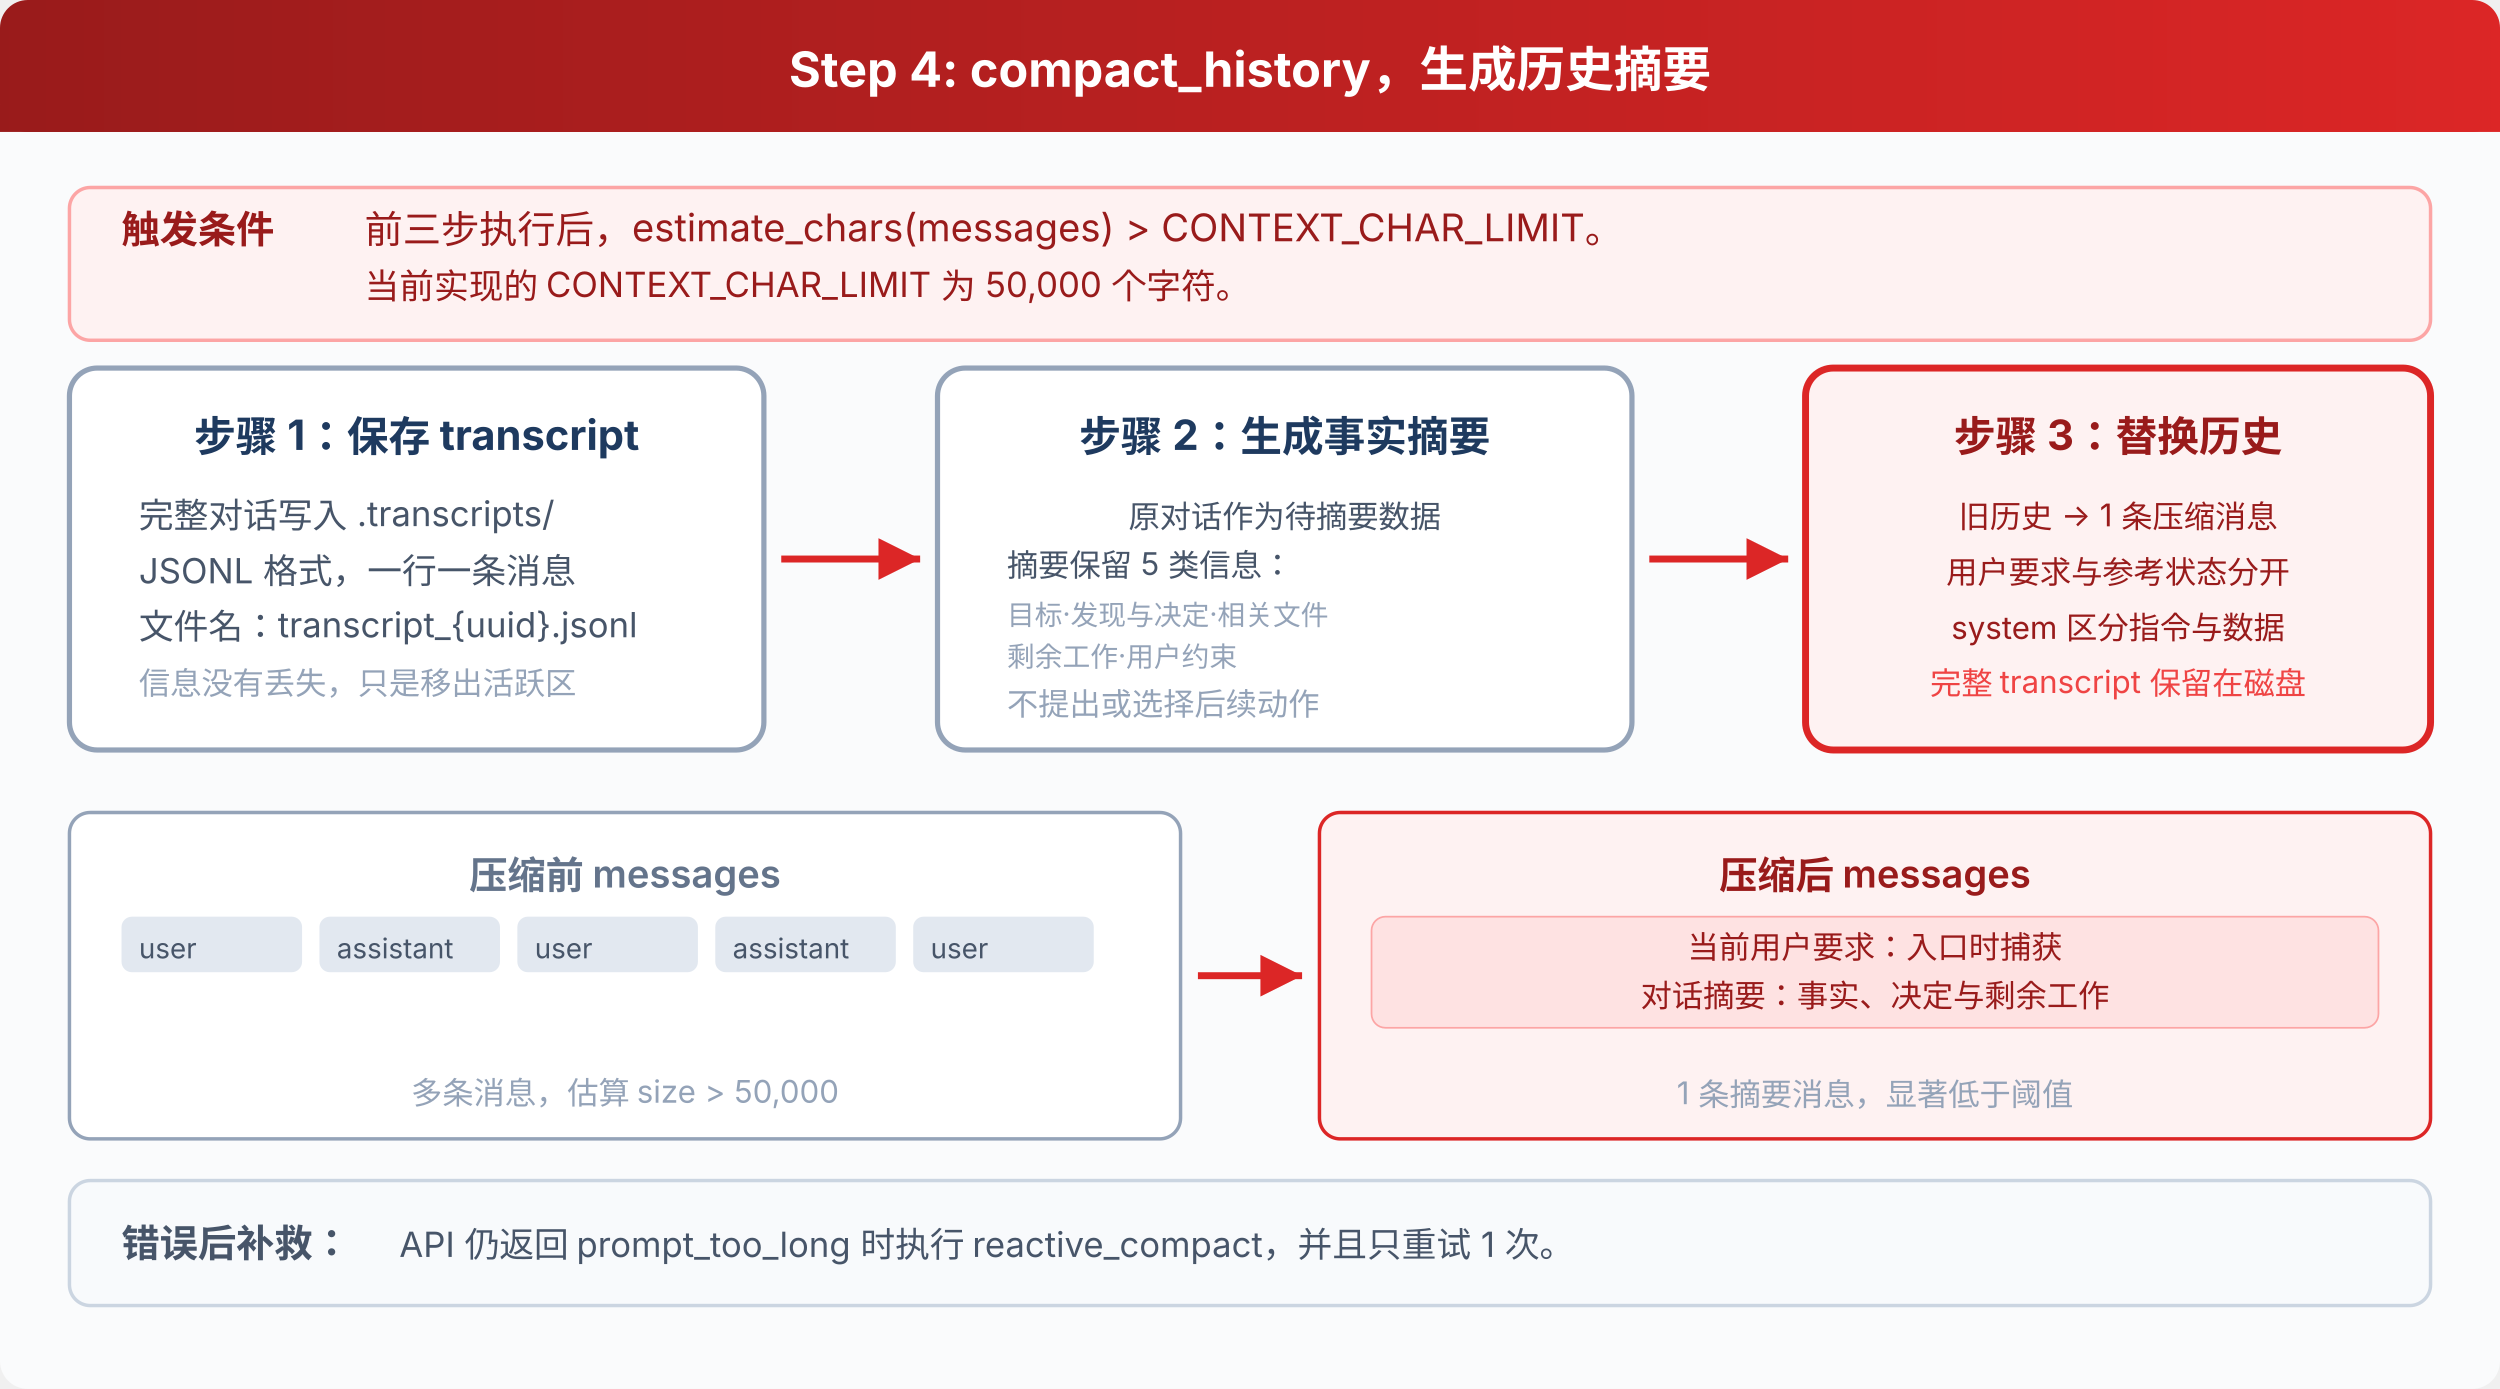
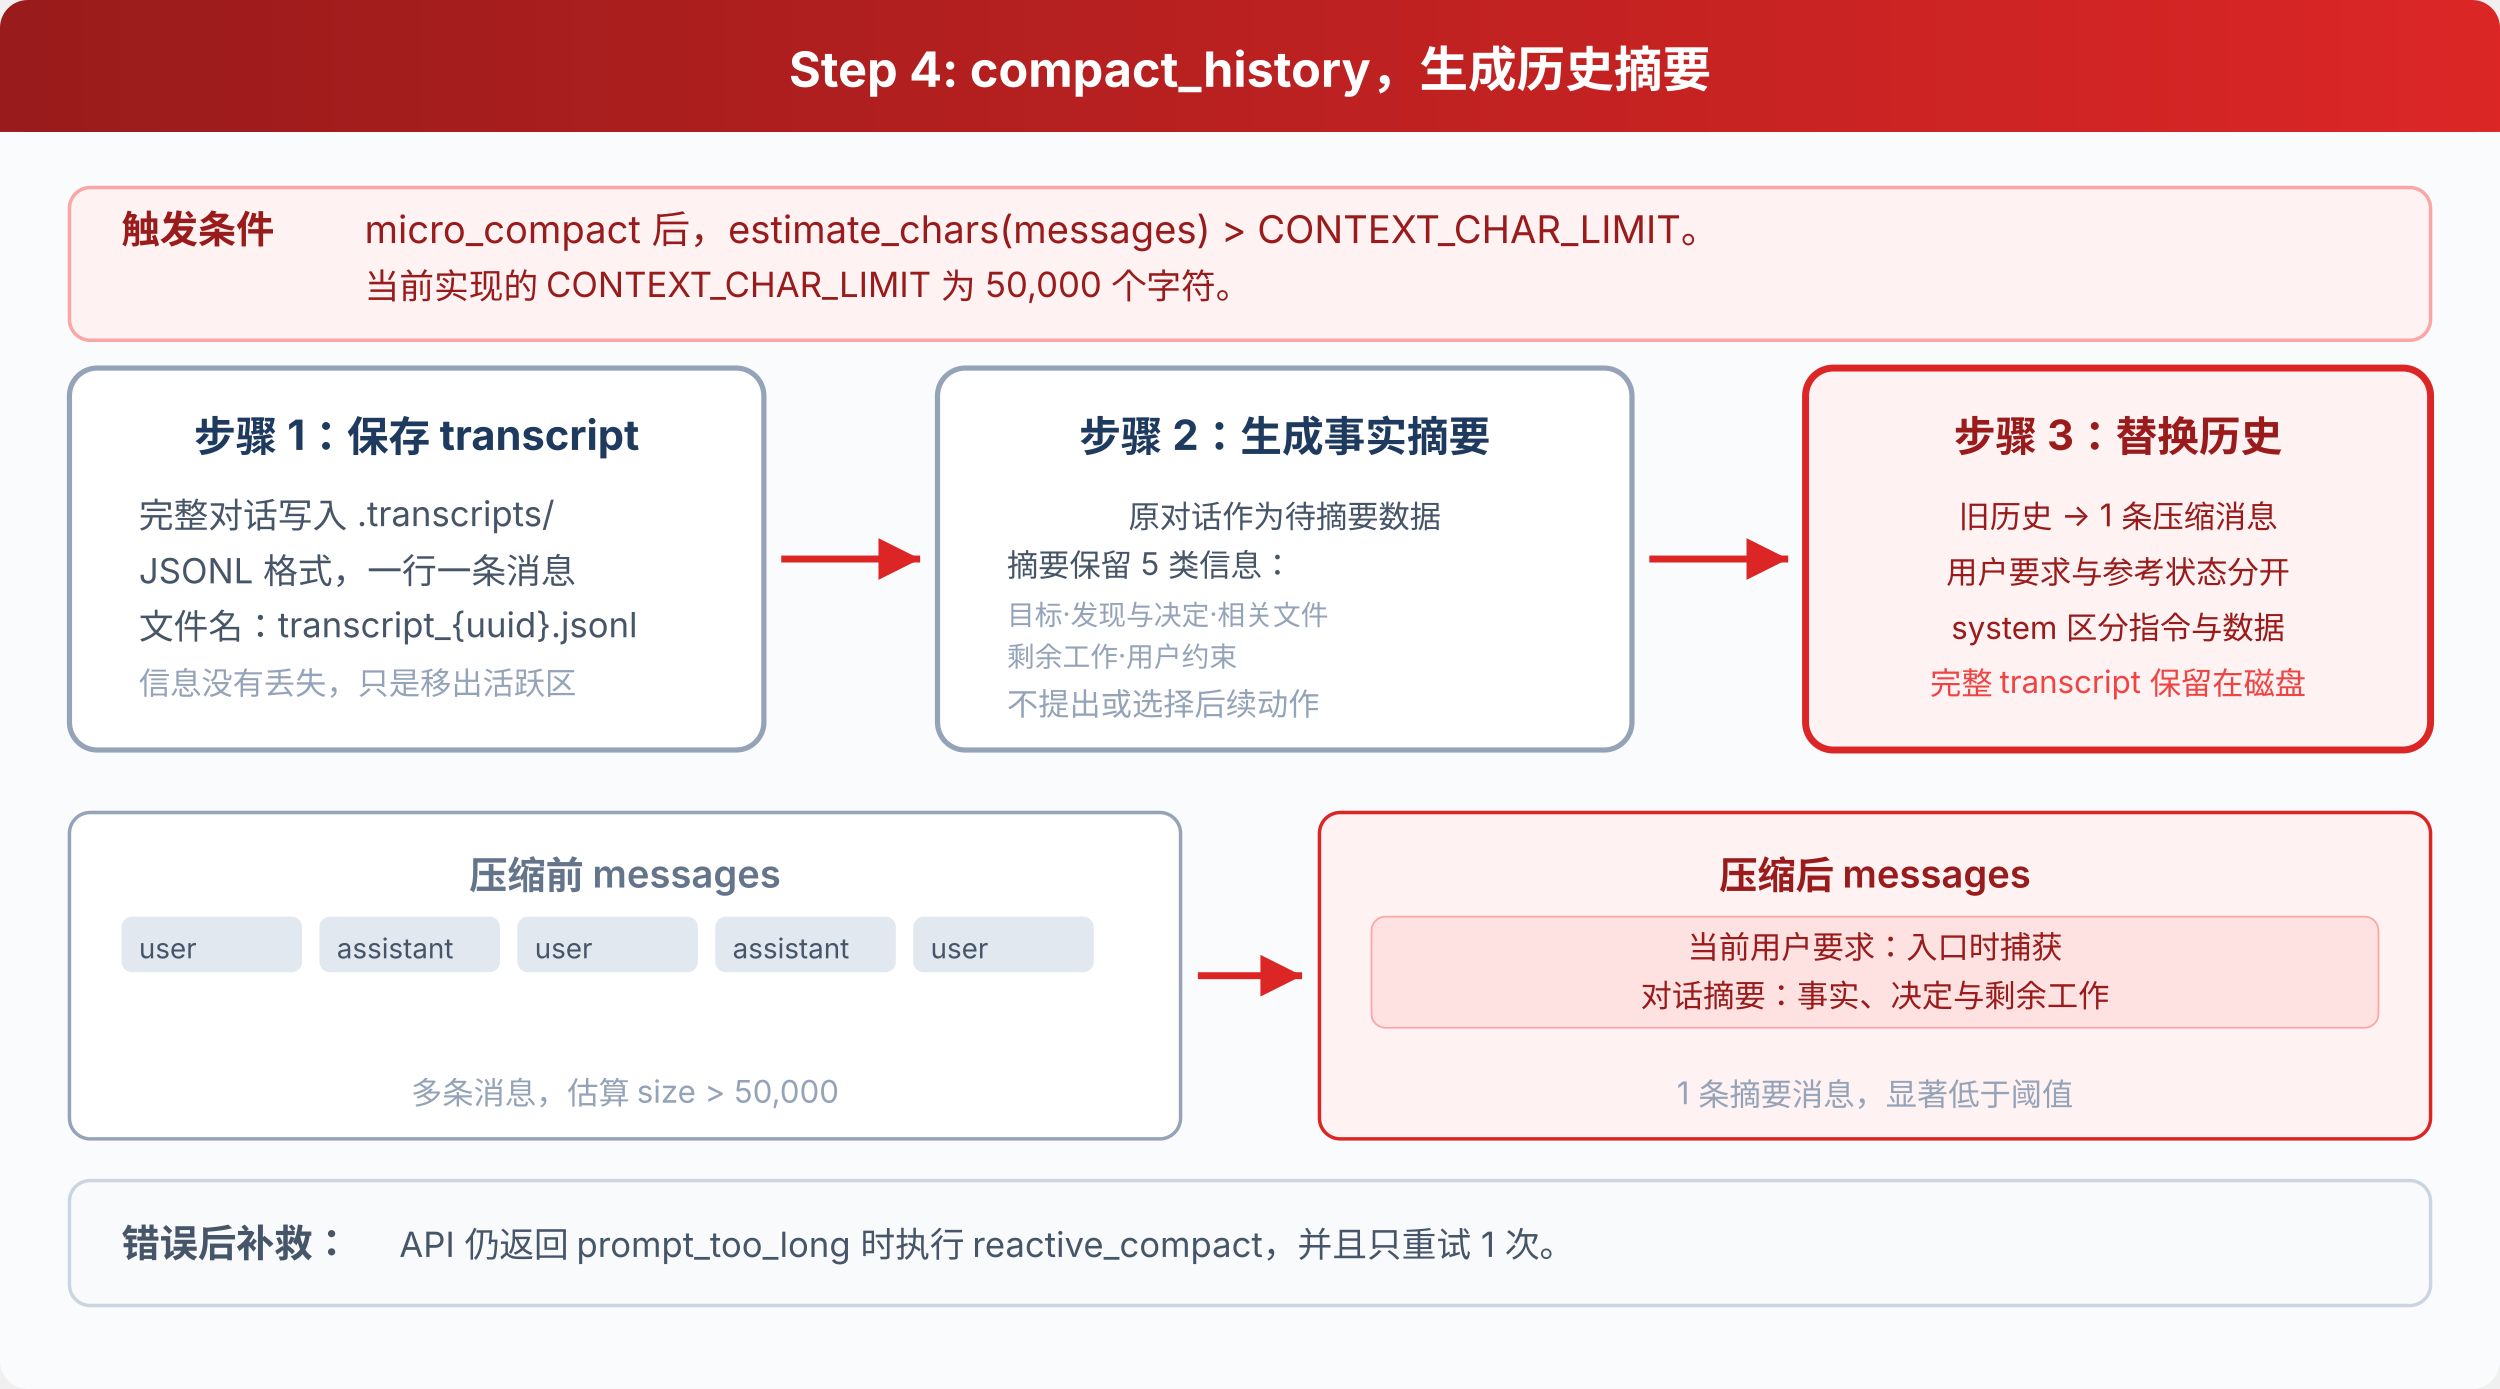
<svg xmlns="http://www.w3.org/2000/svg" viewBox="0 0 720 400" font-family="system-ui, -apple-system, sans-serif">
  <defs>
    <linearGradient id="header" x1="0" y1="0" x2="1" y2="0">
      <stop offset="0%" stop-color="#991b1b" />
      <stop offset="100%" stop-color="#dc2626" />
    </linearGradient>
    <marker id="arrow" viewBox="0 0 10 10" refX="10" refY="5" markerWidth="6" markerHeight="6" orient="auto-start-reverse">
      <path d="M 0 0 L 10 5 L 0 10 z" fill="#dc2626" />
    </marker>
  </defs>
  <rect width="720" height="400" fill="#fafbfc" rx="8" />
  <rect x="0" y="0" width="720" height="38" fill="url(#header)" rx="8" />
  <rect x="0" y="30" width="720" height="8" fill="url(#header)" />
  <text x="360" y="25" fill="#fff" font-size="14" font-weight="700" text-anchor="middle">Step 4: compact_history，生成历史摘要</text>
  <rect x="20" y="54" width="680" height="44" rx="6" fill="#fef2f2" stroke="#fca5a5" stroke-width="1" />
  <text x="35" y="70" fill="#991b1b" font-size="11" font-weight="600">触发条件</text>
-   <text x="105" y="70" fill="#991b1b" font-size="11">前三步执行后，estimate_chars(messages) &gt; CONTEXT_CHAR_LIMIT。</text>
+   <text x="105" y="70" fill="#991b1b" font-size="11">micro_compact 后，estimate_chars(messages) &gt; CONTEXT_CHAR_LIMIT。</text>
  <text x="105" y="86" fill="#991b1b" font-size="10">当前实现的 CONTEXT_CHAR_LIMIT 为 50,000 个字符。</text>
  <rect x="20" y="106" width="200" height="110" rx="8" fill="#fff" stroke="#94a3b8" stroke-width="1.5" />
  <text x="120" y="130" fill="#1e3a5f" font-size="12" font-weight="700" text-anchor="middle">步骤 1：保存 transcript</text>
  <text x="40" y="152" fill="#475569" font-size="10">完整对话写入 .transcripts/</text>
  <text x="40" y="168" fill="#475569" font-size="10">JSONL 格式，一行一条消息</text>
  <text x="40" y="184" fill="#475569" font-size="10">文件名：transcript_{uuid}.jsonl</text>
  <text x="40" y="200" fill="#94a3b8" font-size="9">信息没有丢失，只是移出活跃区</text>
  <line x1="225" y1="161" x2="265" y2="161" stroke="#dc2626" stroke-width="2" marker-end="url(#arrow)" />
  <rect x="270" y="106" width="200" height="110" rx="8" fill="#fff" stroke="#94a3b8" stroke-width="1.5" />
  <text x="370" y="130" fill="#1e3a5f" font-size="12" font-weight="700" text-anchor="middle">步骤 2：生成事实摘要</text>
  <text x="370" y="152" fill="#475569" font-size="9" text-anchor="middle">原对话作为待摘要数据</text>
  <text x="290" y="166" fill="#475569" font-size="9">摘要保留 5 类信息：</text>
  <text x="290" y="180" fill="#94a3b8" font-size="8">目标·发现与决定·相关文件</text>
  <text x="290" y="192" fill="#94a3b8" font-size="8">剩余工作·用户约束</text>
  <text x="290" y="206" fill="#94a3b8" font-size="9">不提出或选择后续动作</text>
  <line x1="475" y1="161" x2="515" y2="161" stroke="#dc2626" stroke-width="2" marker-end="url(#arrow)" />
  <rect x="520" y="106" width="180" height="110" rx="8" fill="#fef2f2" stroke="#dc2626" stroke-width="2" />
  <text x="610" y="130" fill="#991b1b" font-size="12" font-weight="700" text-anchor="middle">步骤 3：替换历史</text>
  <text x="610" y="152" fill="#991b1b" font-size="9" text-anchor="middle">旧历史 → 1 条压缩消息</text>
  <text x="610" y="168" fill="#991b1b" font-size="9" text-anchor="middle">用户要求与参考状态分开</text>
  <text x="610" y="184" fill="#991b1b" font-size="9" text-anchor="middle">system 区分指令与数据</text>
  <text x="610" y="200" fill="#ef4444" font-size="9" text-anchor="middle">完整 transcript 保留在磁盘</text>
  <rect x="20" y="234" width="320" height="94" rx="6" fill="#fff" stroke="#94a3b8" stroke-width="1" />
  <text x="180" y="256" fill="#64748b" font-size="11" font-weight="600" text-anchor="middle">压缩前 messages</text>
  <rect x="35" y="264" width="52" height="16" rx="3" fill="#e2e8f0" />
  <text x="40" y="276" fill="#475569" font-size="8">user</text>
  <rect x="92" y="264" width="52" height="16" rx="3" fill="#e2e8f0" />
  <text x="97" y="276" fill="#475569" font-size="8">assistant</text>
  <rect x="149" y="264" width="52" height="16" rx="3" fill="#e2e8f0" />
  <text x="154" y="276" fill="#475569" font-size="8">user</text>
  <rect x="206" y="264" width="52" height="16" rx="3" fill="#e2e8f0" />
  <text x="211" y="276" fill="#475569" font-size="8">assistant</text>
  <rect x="263" y="264" width="52" height="16" rx="3" fill="#e2e8f0" />
  <text x="268" y="276" fill="#475569" font-size="8">user</text>
  <text x="180" y="318" fill="#94a3b8" font-size="9" text-anchor="middle">多条消息，估算 size &gt; 50,000</text>
  <line x1="345" y1="281" x2="375" y2="281" stroke="#dc2626" stroke-width="2" marker-end="url(#arrow)" />
  <rect x="380" y="234" width="320" height="94" rx="6" fill="#fef2f2" stroke="#dc2626" stroke-width="1" />
  <text x="540" y="256" fill="#991b1b" font-size="11" font-weight="600" text-anchor="middle">压缩后 messages</text>
  <rect x="395" y="264" width="290" height="32" rx="4" fill="#fee2e2" stroke="#fca5a5" stroke-width="0.5" />
  <text x="540" y="276" fill="#991b1b" font-size="9" text-anchor="middle">当前用户要求：入口时捕获</text>
  <text x="540" y="290" fill="#991b1b" font-size="9" text-anchor="middle">对话摘要：事实、决定与剩余工作</text>
  <text x="540" y="318" fill="#94a3b8" font-size="9" text-anchor="middle">1 条摘要消息，显著低于阈值</text>
  <rect x="20" y="340" width="680" height="36" rx="6" fill="#f8fafc" stroke="#cbd5e1" stroke-width="1" />
  <text x="35" y="362" fill="#475569" font-size="11" font-weight="600">错误后补救：</text>
  <text x="115" y="362" fill="#475569" font-size="10">API 仍返回 prompt_too_long 时执行 reactive_compact，并且只重试 1 次。</text>
</svg>
